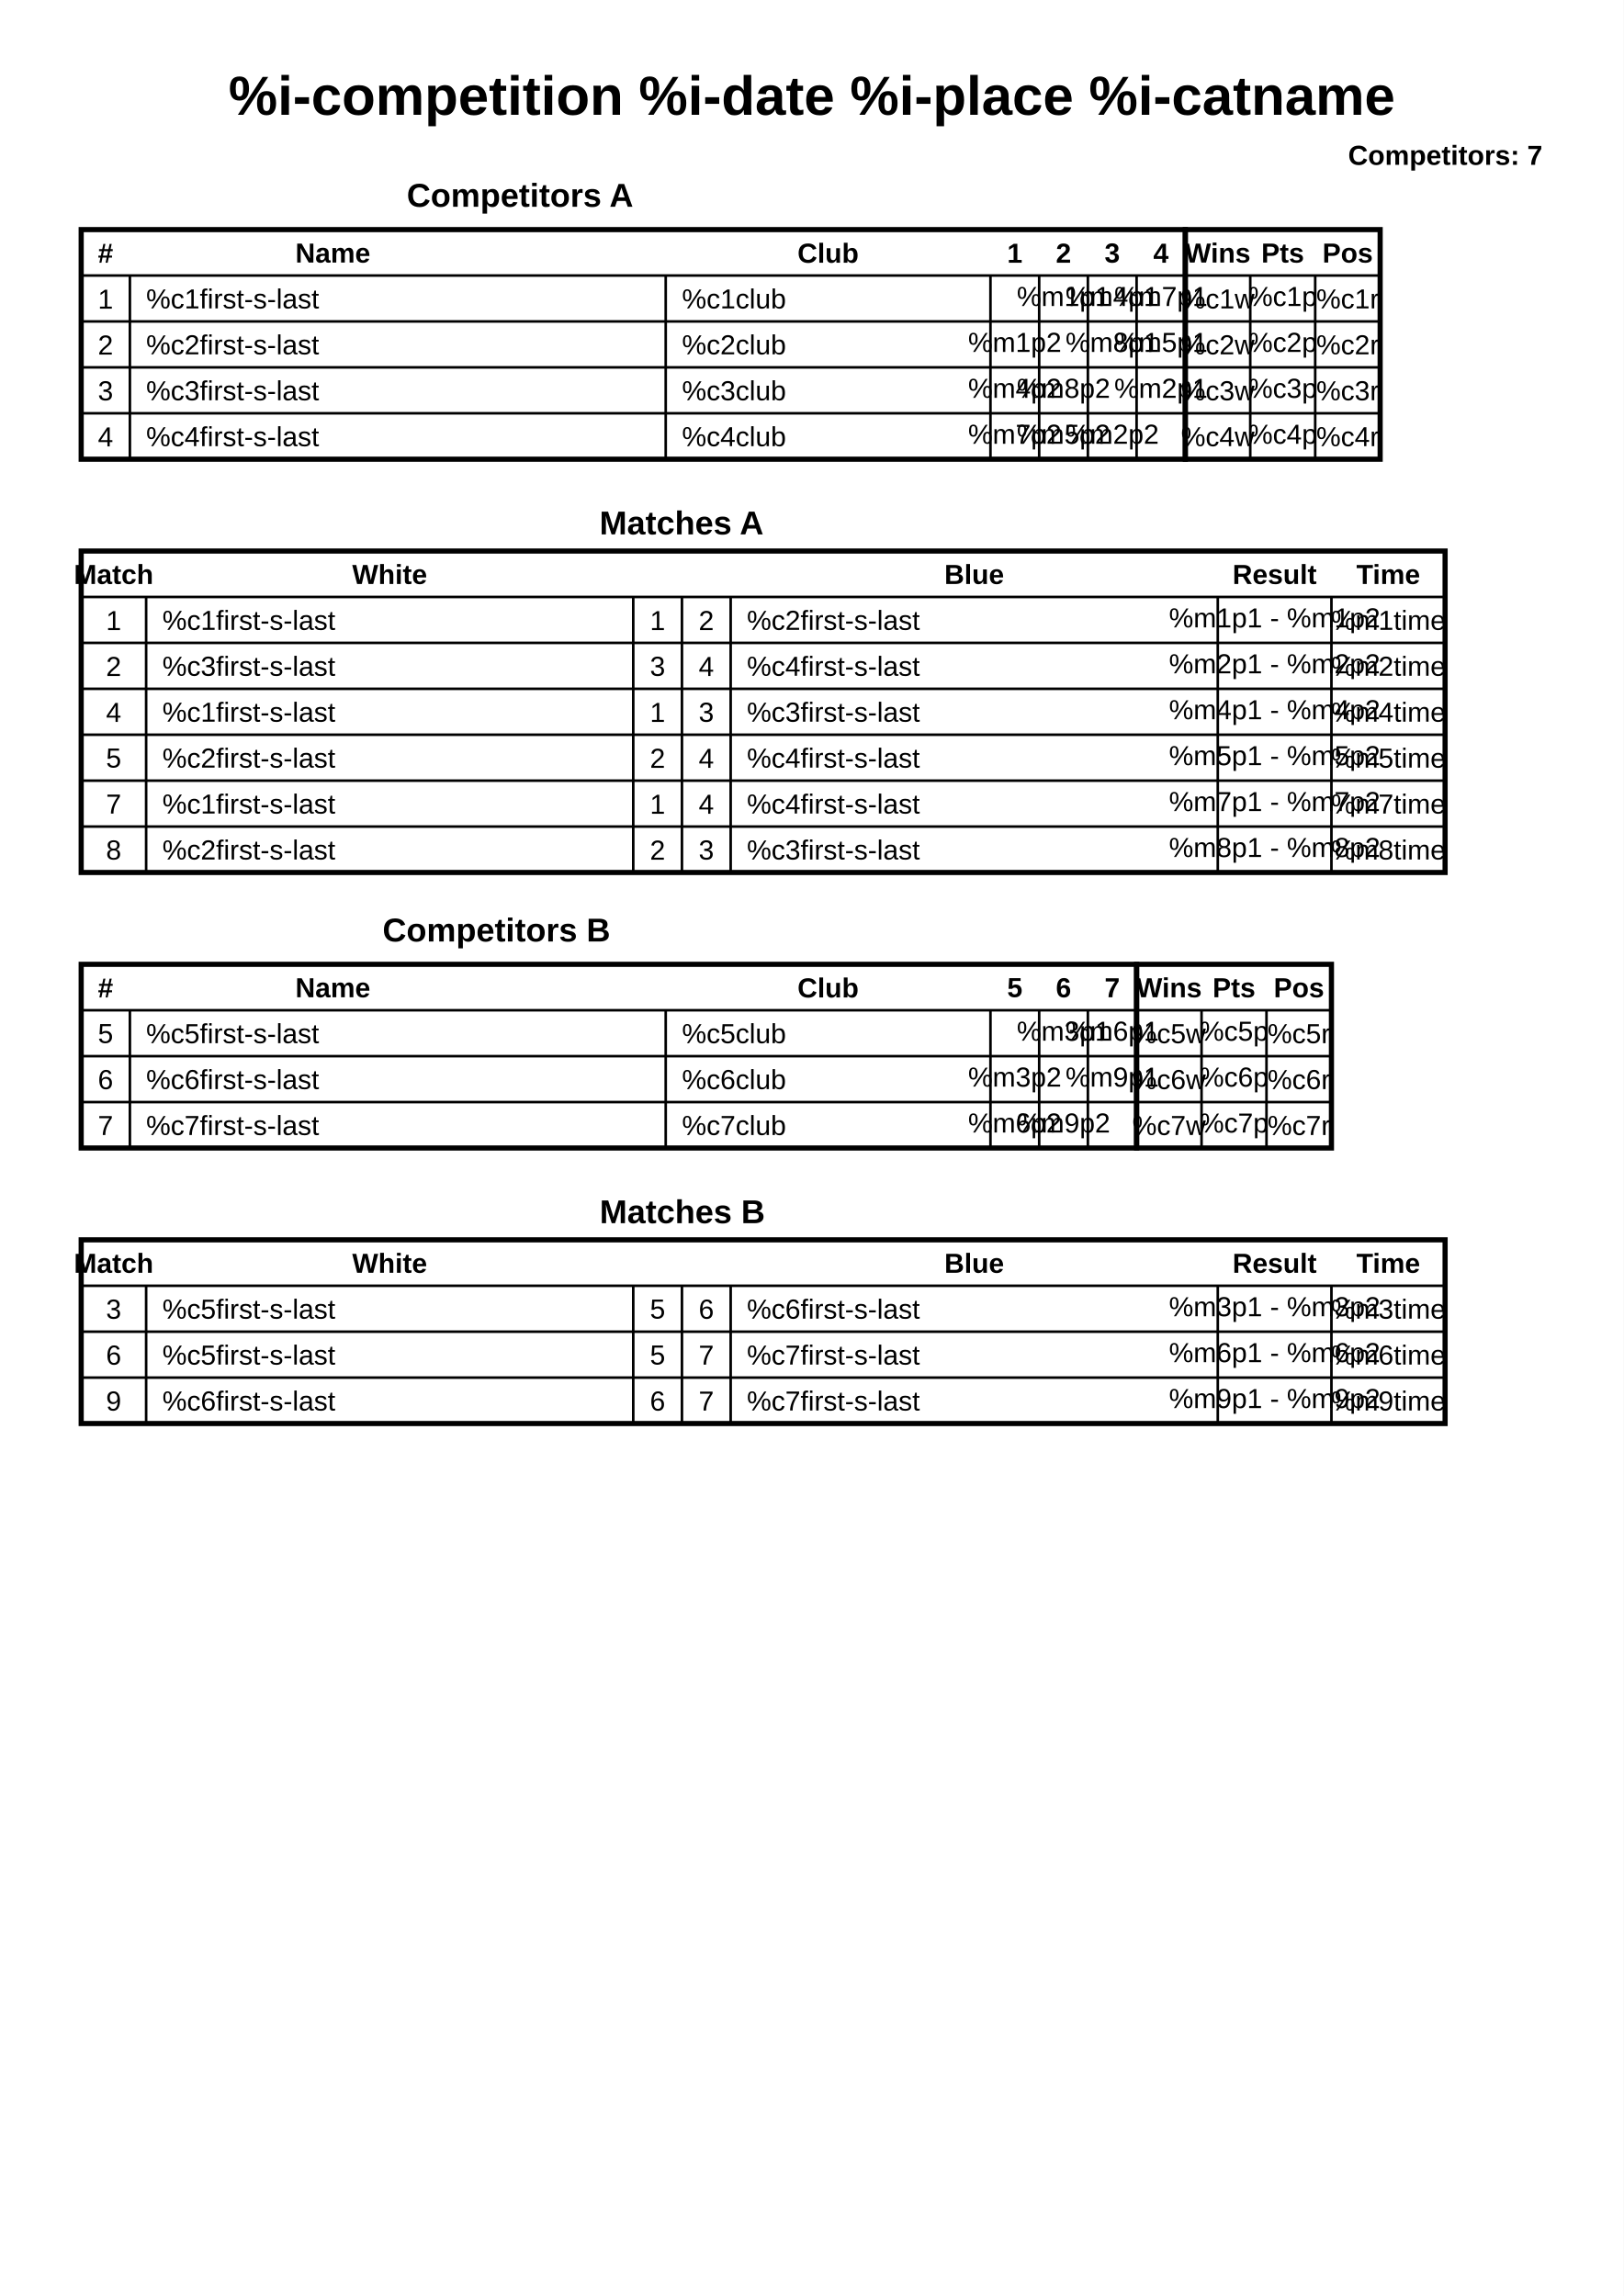
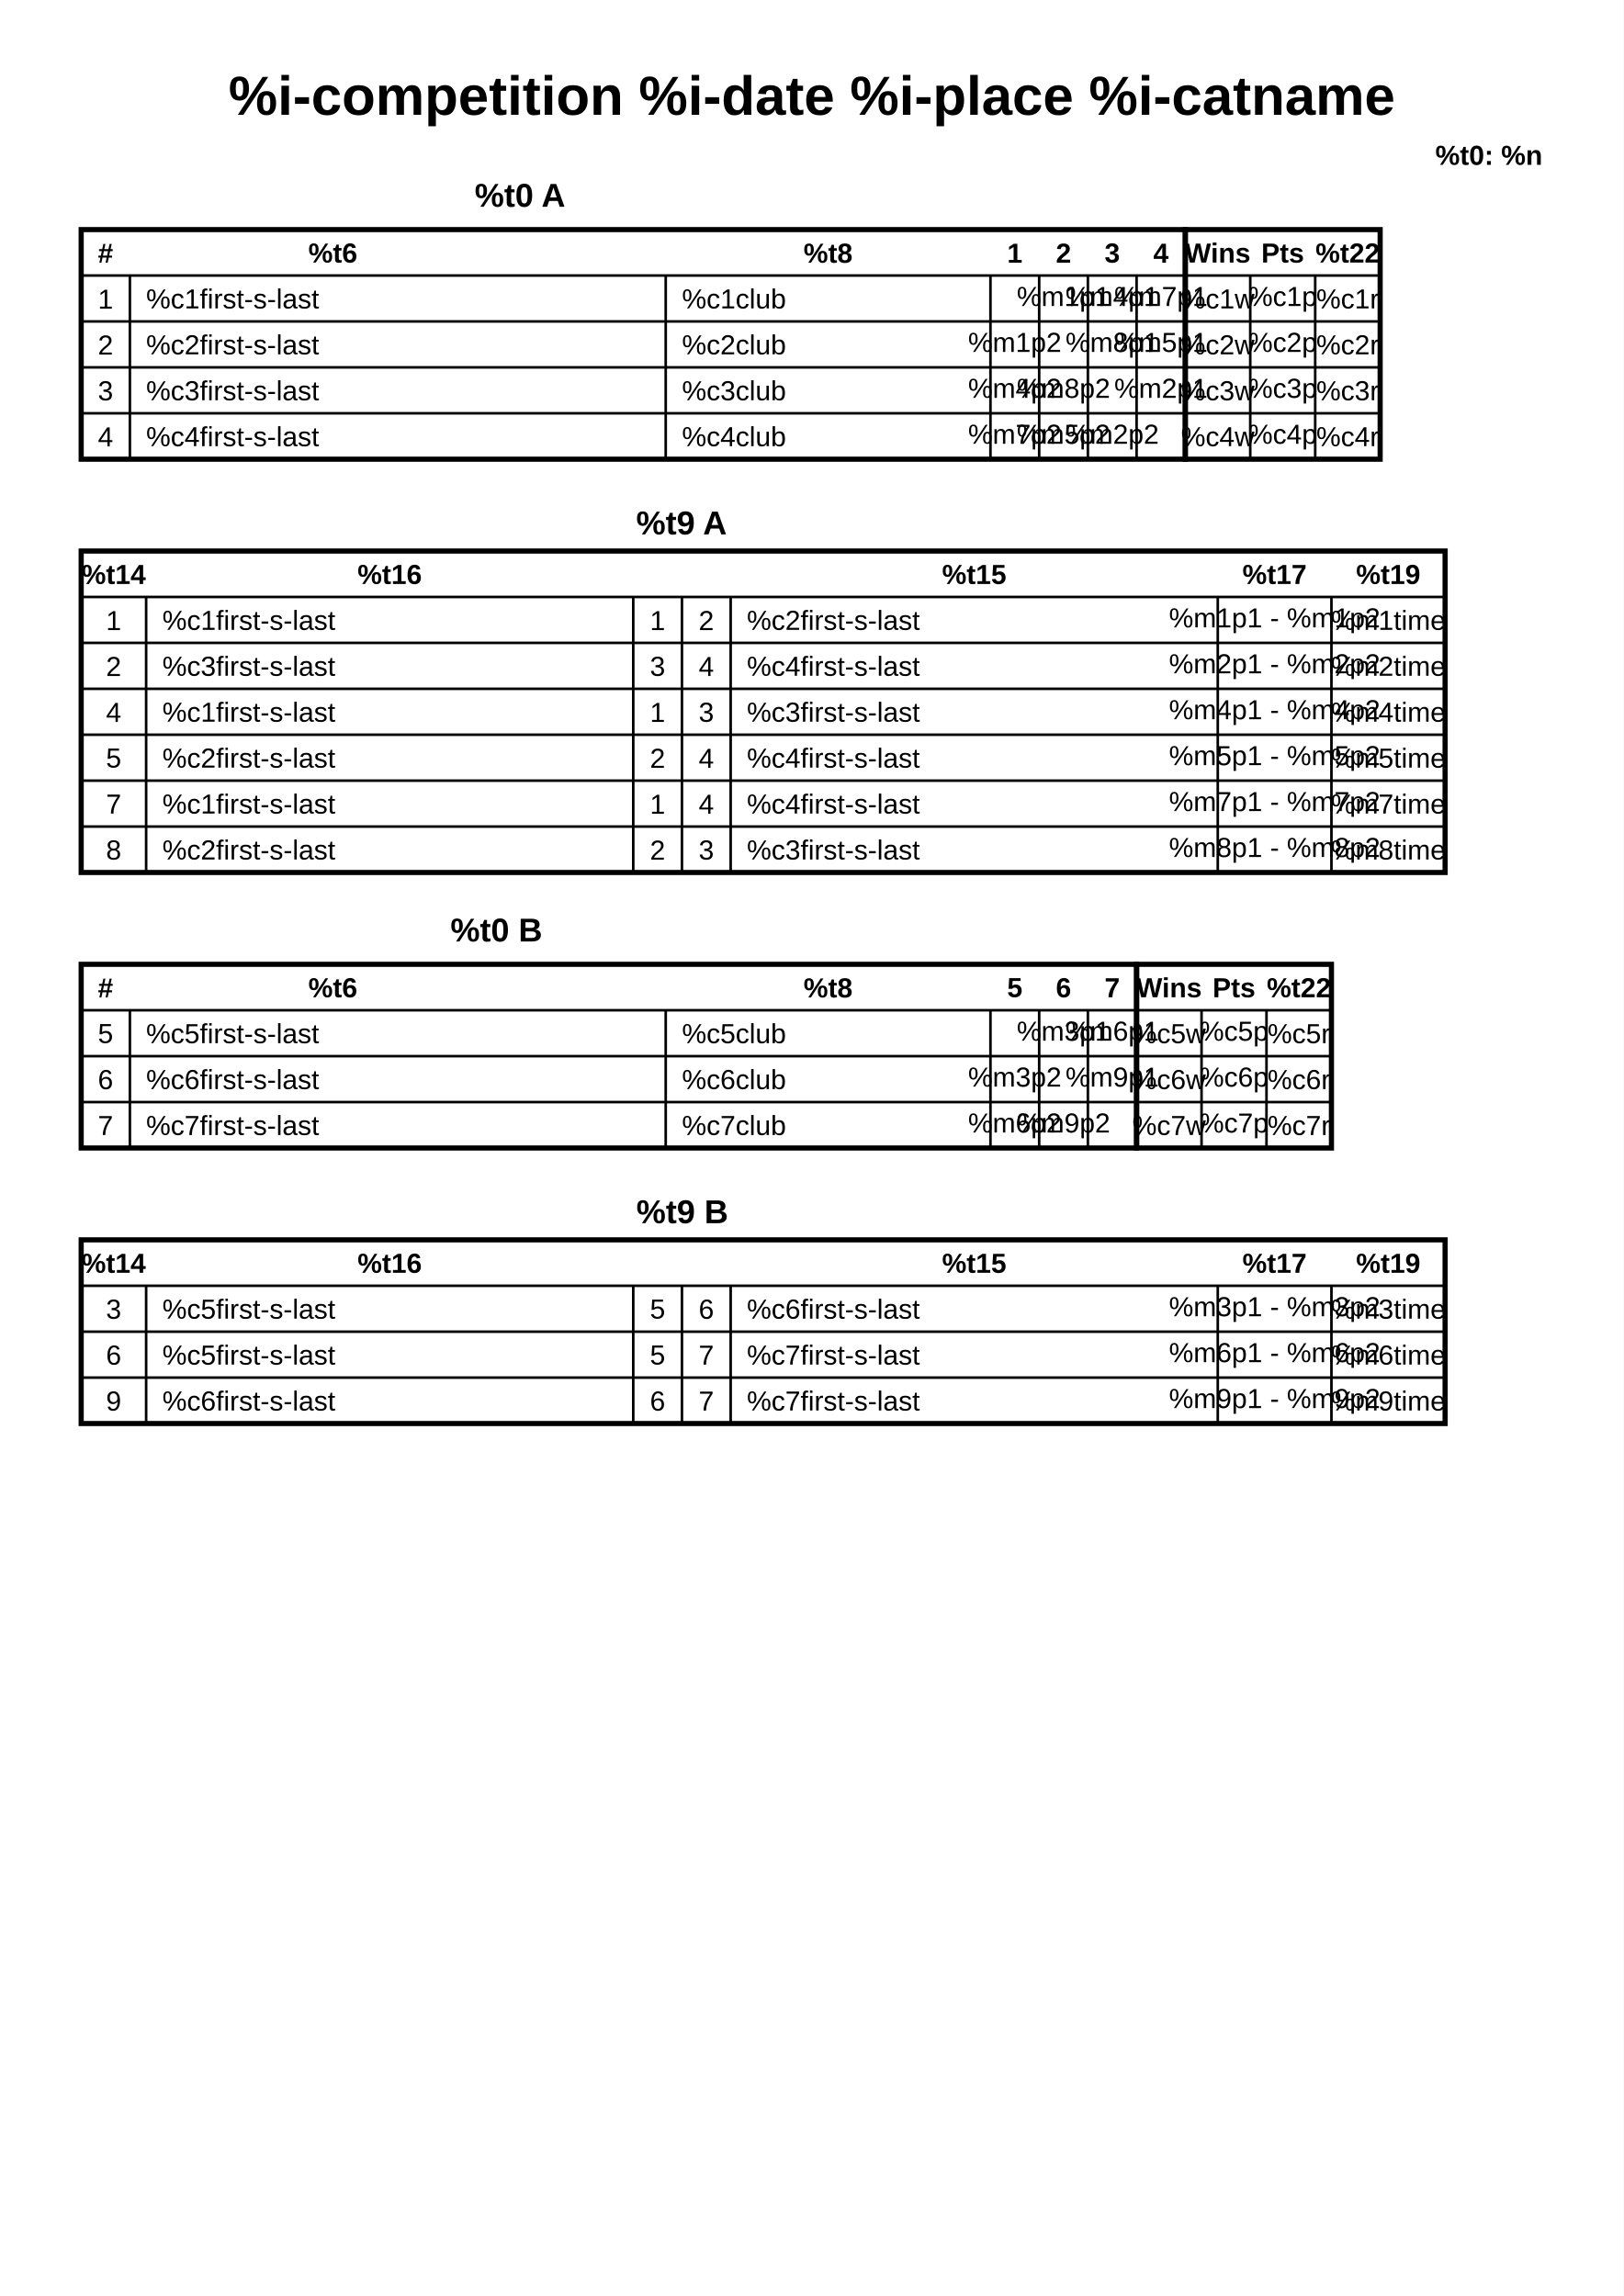
<svg xmlns="http://www.w3.org/2000/svg" width="630px" height="891px" id="judoshiai" version="1.1">
  <style type="text/css">  tspan.cmpx { fill: red; }  </style>
  <g id="layer1" style="opacity:1">
    <rect x="0.00" y="0.00" width="630.00" height="891.00" style="fill:white;stroke:none" />
    <text style="font-size:21.38px;font-style:normal;font-weight:bold;letter-spacing:0px;word-spacing:0px;fill:#000000;fill-opacity:1;stroke:none;font-family:Arial;text-anchor:middle;text-align:center" x="315.00" y="44.55">
      <tspan>%i-competition  %i-date  %i-place   %i-catname</tspan>
    </text>
    <text style="font-size:10.69px;font-style:normal;font-weight:bold;line-height:125%;letter-spacing:0px;word-spacing:0px;fill:#000000;fill-opacity:1;stroke:none;font-family:Arial;text-anchor:end;text-align:left" x="598.50" y="63.97">
-       <tspan>Competitors: 7</tspan>
+       <tspan>%t0: %n</tspan>
    </text>
    <path d="M 31.50,89.10 l 428.40,0.00 l 0.00,89.10 l -428.40,0.00 z" style="fill:none; stroke:black; stroke-width:2" />
    <path d="M 31.50,106.92 l 428.40,0.00" style="fill:none; stroke:black; stroke-width:1" />
    <path d="M 31.50,124.74 l 428.40,0.00" style="fill:none; stroke:black; stroke-width:1" />
    <path d="M 31.50,142.56 l 428.40,0.00" style="fill:none; stroke:black; stroke-width:1" />
    <path d="M 31.50,160.38 l 428.40,0.00" style="fill:none; stroke:black; stroke-width:1" />
    <path d="M 50.40,106.92 l 0.00,71.28" style="fill:none; stroke:black; stroke-width:1" />
    <path d="M 258.30,106.92 l 0.00,71.28" style="fill:none; stroke:black; stroke-width:1" />
    <path d="M 384.30,106.92 l 0.00,71.28" style="fill:none; stroke:black; stroke-width:1" />
    <path d="M 403.20,106.92 l 0.00,71.28" style="fill:none; stroke:black; stroke-width:1" />
    <path d="M 422.10,106.92 l 0.00,71.28" style="fill:none; stroke:black; stroke-width:1" />
    <path d="M 441.00,106.92 l 0.00,71.28" style="fill:none; stroke:black; stroke-width:1" />
    <text x="201.78" y="80.24" style="font-size:12.83px;font-style:normal;font-weight:bold;fill:#000000;fill-opacity:1;stroke:none;font-family:Arial;text-anchor:middle;text-align:center">
-       <tspan>Competitors A</tspan>
+       <tspan>%t0 A</tspan>
    </text>
    <text x="40.95" y="101.95" style="font-size:10.69px;font-style:normal;font-weight:bold;fill:#000000;fill-opacity:1;stroke:none;font-family:Arial;text-anchor:middle;text-align:center">
      <tspan>#</tspan>
    </text>
    <text x="129.15" y="101.89" style="font-size:10.69px;font-style:normal;font-weight:bold;fill:#000000;fill-opacity:1;stroke:none;font-family:Arial;text-anchor:middle;text-align:center">
-       <tspan>Name</tspan>
+       <tspan>%t6</tspan>
    </text>
    <text x="321.30" y="101.95" style="font-size:10.69px;font-style:normal;font-weight:bold;fill:#000000;fill-opacity:1;stroke:none;font-family:Arial;text-anchor:middle;text-align:center">
-       <tspan>Club</tspan>
+       <tspan>%t8</tspan>
    </text>
    <text x="393.75" y="101.96" style="font-size:10.69px;font-style:normal;font-weight:bold;fill:#000000;fill-opacity:1;stroke:none;font-family:Arial;text-anchor:middle;text-align:center">
      <tspan>1</tspan>
    </text>
    <text x="412.65" y="101.96" style="font-size:10.69px;font-style:normal;font-weight:bold;fill:#000000;fill-opacity:1;stroke:none;font-family:Arial;text-anchor:middle;text-align:center">
      <tspan>2</tspan>
    </text>
    <text x="431.55" y="101.89" style="font-size:10.69px;font-style:normal;font-weight:bold;fill:#000000;fill-opacity:1;stroke:none;font-family:Arial;text-anchor:middle;text-align:center">
      <tspan>3</tspan>
    </text>
    <text x="450.45" y="101.95" style="font-size:10.69px;font-style:normal;font-weight:bold;fill:#000000;fill-opacity:1;stroke:none;font-family:Arial;text-anchor:middle;text-align:center">
      <tspan>4</tspan>
    </text>
    <text x="40.95" y="119.78" style="font-size:10.69px;font-style:normal;font-weight:normal;fill:#000000;fill-opacity:1;stroke:none;font-family:Arial;text-anchor:middle;text-align:center">
      <tspan>1</tspan>
    </text>
    <text x="56.70" y="119.69" style="font-size:10.69px;font-style:normal;font-weight:normal;fill:#000000;fill-opacity:1;stroke:none;font-family:Arial">
      <tspan>%c1first-s-last</tspan>
    </text>
    <text x="264.60" y="119.69" style="font-size:10.69px;font-style:normal;font-weight:normal;fill:#000000;fill-opacity:1;stroke:none;font-family:Arial">
      <tspan>%c1club</tspan>
    </text>
    <text x="40.95" y="137.60" style="font-size:10.69px;font-style:normal;font-weight:normal;fill:#000000;fill-opacity:1;stroke:none;font-family:Arial;text-anchor:middle;text-align:center">
      <tspan>2</tspan>
    </text>
    <text x="56.70" y="137.51" style="font-size:10.69px;font-style:normal;font-weight:normal;fill:#000000;fill-opacity:1;stroke:none;font-family:Arial">
      <tspan>%c2first-s-last</tspan>
    </text>
    <text x="264.60" y="137.51" style="font-size:10.69px;font-style:normal;font-weight:normal;fill:#000000;fill-opacity:1;stroke:none;font-family:Arial">
      <tspan>%c2club</tspan>
    </text>
    <text x="40.95" y="155.35" style="font-size:10.69px;font-style:normal;font-weight:normal;fill:#000000;fill-opacity:1;stroke:none;font-family:Arial;text-anchor:middle;text-align:center">
      <tspan>3</tspan>
    </text>
    <text x="56.70" y="155.33" style="font-size:10.69px;font-style:normal;font-weight:normal;fill:#000000;fill-opacity:1;stroke:none;font-family:Arial">
      <tspan>%c3first-s-last</tspan>
    </text>
    <text x="264.60" y="155.33" style="font-size:10.69px;font-style:normal;font-weight:normal;fill:#000000;fill-opacity:1;stroke:none;font-family:Arial">
      <tspan>%c3club</tspan>
    </text>
    <text x="40.95" y="173.23" style="font-size:10.69px;font-style:normal;font-weight:normal;fill:#000000;fill-opacity:1;stroke:none;font-family:Arial;text-anchor:middle;text-align:center">
      <tspan>4</tspan>
    </text>
    <text x="56.70" y="173.15" style="font-size:10.69px;font-style:normal;font-weight:normal;fill:#000000;fill-opacity:1;stroke:none;font-family:Arial">
      <tspan>%c4first-s-last</tspan>
    </text>
    <text x="264.60" y="173.15" style="font-size:10.69px;font-style:normal;font-weight:normal;fill:#000000;fill-opacity:1;stroke:none;font-family:Arial">
      <tspan>%c4club</tspan>
    </text>
    <path d="M 31.50,374.22 l 409.50,0.00 l 0.00,71.28 l -409.50,0.00 z" style="fill:none; stroke:black; stroke-width:2" />
    <path d="M 31.50,392.04 l 409.50,0.00" style="fill:none; stroke:black; stroke-width:1" />
    <path d="M 31.50,409.86 l 409.50,0.00" style="fill:none; stroke:black; stroke-width:1" />
    <path d="M 31.50,427.68 l 409.50,0.00" style="fill:none; stroke:black; stroke-width:1" />
    <path d="M 50.40,392.04 l 0.00,53.46" style="fill:none; stroke:black; stroke-width:1" />
    <path d="M 258.30,392.04 l 0.00,53.46" style="fill:none; stroke:black; stroke-width:1" />
    <path d="M 384.30,392.04 l 0.00,53.46" style="fill:none; stroke:black; stroke-width:1" />
    <path d="M 403.20,392.04 l 0.00,53.46" style="fill:none; stroke:black; stroke-width:1" />
    <path d="M 422.10,392.04 l 0.00,53.46" style="fill:none; stroke:black; stroke-width:1" />
    <text x="192.62" y="365.36" style="font-size:12.83px;font-style:normal;font-weight:bold;fill:#000000;fill-opacity:1;stroke:none;font-family:Arial;text-anchor:middle;text-align:center">
-       <tspan>Competitors B</tspan>
+       <tspan>%t0 B</tspan>
    </text>
    <text x="40.95" y="387.07" style="font-size:10.69px;font-style:normal;font-weight:bold;fill:#000000;fill-opacity:1;stroke:none;font-family:Arial;text-anchor:middle;text-align:center">
      <tspan>#</tspan>
    </text>
    <text x="129.15" y="387.01" style="font-size:10.69px;font-style:normal;font-weight:bold;fill:#000000;fill-opacity:1;stroke:none;font-family:Arial;text-anchor:middle;text-align:center">
-       <tspan>Name</tspan>
+       <tspan>%t6</tspan>
    </text>
    <text x="321.30" y="387.07" style="font-size:10.69px;font-style:normal;font-weight:bold;fill:#000000;fill-opacity:1;stroke:none;font-family:Arial;text-anchor:middle;text-align:center">
-       <tspan>Club</tspan>
+       <tspan>%t8</tspan>
    </text>
    <text x="393.75" y="386.94" style="font-size:10.69px;font-style:normal;font-weight:bold;fill:#000000;fill-opacity:1;stroke:none;font-family:Arial;text-anchor:middle;text-align:center">
      <tspan>5</tspan>
    </text>
    <text x="412.65" y="387.01" style="font-size:10.69px;font-style:normal;font-weight:bold;fill:#000000;fill-opacity:1;stroke:none;font-family:Arial;text-anchor:middle;text-align:center">
      <tspan>6</tspan>
    </text>
    <text x="431.55" y="387.01" style="font-size:10.69px;font-style:normal;font-weight:bold;fill:#000000;fill-opacity:1;stroke:none;font-family:Arial;text-anchor:middle;text-align:center">
      <tspan>7</tspan>
    </text>
    <text x="40.95" y="404.76" style="font-size:10.69px;font-style:normal;font-weight:normal;fill:#000000;fill-opacity:1;stroke:none;font-family:Arial;text-anchor:middle;text-align:center">
      <tspan>5</tspan>
    </text>
    <text x="56.70" y="404.81" style="font-size:10.69px;font-style:normal;font-weight:normal;fill:#000000;fill-opacity:1;stroke:none;font-family:Arial">
      <tspan>%c5first-s-last</tspan>
    </text>
    <text x="264.60" y="404.81" style="font-size:10.69px;font-style:normal;font-weight:normal;fill:#000000;fill-opacity:1;stroke:none;font-family:Arial">
      <tspan>%c5club</tspan>
    </text>
    <text x="40.95" y="422.65" style="font-size:10.69px;font-style:normal;font-weight:normal;fill:#000000;fill-opacity:1;stroke:none;font-family:Arial;text-anchor:middle;text-align:center">
      <tspan>6</tspan>
    </text>
    <text x="56.70" y="422.63" style="font-size:10.69px;font-style:normal;font-weight:normal;fill:#000000;fill-opacity:1;stroke:none;font-family:Arial">
      <tspan>%c6first-s-last</tspan>
    </text>
    <text x="264.60" y="422.63" style="font-size:10.69px;font-style:normal;font-weight:normal;fill:#000000;fill-opacity:1;stroke:none;font-family:Arial">
      <tspan>%c6club</tspan>
    </text>
    <text x="40.95" y="440.47" style="font-size:10.69px;font-style:normal;font-weight:normal;fill:#000000;fill-opacity:1;stroke:none;font-family:Arial;text-anchor:middle;text-align:center">
      <tspan>7</tspan>
    </text>
    <text x="56.70" y="440.45" style="font-size:10.69px;font-style:normal;font-weight:normal;fill:#000000;fill-opacity:1;stroke:none;font-family:Arial">
      <tspan>%c7first-s-last</tspan>
    </text>
    <text x="264.60" y="440.45" style="font-size:10.69px;font-style:normal;font-weight:normal;fill:#000000;fill-opacity:1;stroke:none;font-family:Arial">
      <tspan>%c7club</tspan>
    </text>
    <path d="M 31.50,213.84 l 529.20,0.00 l 0.00,124.74 l -529.20,0.00 z" style="fill:none; stroke:black; stroke-width:2" />
    <path d="M 31.50,231.66 l 529.20,0.00" style="fill:none; stroke:black; stroke-width:1" />
    <path d="M 31.50,249.48 l 529.20,0.00" style="fill:none; stroke:black; stroke-width:1" />
    <path d="M 31.50,267.30 l 529.20,0.00" style="fill:none; stroke:black; stroke-width:1" />
    <path d="M 31.50,285.12 l 529.20,0.00" style="fill:none; stroke:black; stroke-width:1" />
    <path d="M 31.50,302.94 l 529.20,0.00" style="fill:none; stroke:black; stroke-width:1" />
    <path d="M 31.50,320.76 l 529.20,0.00" style="fill:none; stroke:black; stroke-width:1" />
    <path d="M 56.70,231.66 l 0.00,106.92" style="fill:none; stroke:black; stroke-width:1" />
    <path d="M 245.70,231.66 l 0.00,106.92" style="fill:none; stroke:black; stroke-width:1" />
    <path d="M 264.60,231.66 l 0.00,106.92" style="fill:none; stroke:black; stroke-width:1" />
    <path d="M 283.50,231.66 l 0.00,106.92" style="fill:none; stroke:black; stroke-width:1" />
    <path d="M 472.50,231.66 l 0.00,106.92" style="fill:none; stroke:black; stroke-width:1" />
    <path d="M 516.60,231.66 l 0.00,106.92" style="fill:none; stroke:black; stroke-width:1" />
    <text x="264.44" y="207.38" style="font-size:12.83px;font-style:normal;font-weight:bold;fill:#000000;fill-opacity:1;stroke:none;font-family:Arial;text-anchor:middle;text-align:center">
-       <tspan>Matches A</tspan>
+       <tspan>%t9 A</tspan>
    </text>
    <text x="44.10" y="226.62" style="font-size:10.69px;font-style:normal;font-weight:bold;fill:#000000;fill-opacity:1;stroke:none;font-family:Arial;text-anchor:middle;text-align:center">
-       <tspan>Match</tspan>
+       <tspan>%t14</tspan>
    </text>
    <text x="151.20" y="226.62" style="font-size:10.69px;font-style:normal;font-weight:bold;fill:#000000;fill-opacity:1;stroke:none;font-family:Arial;text-anchor:middle;text-align:center">
-       <tspan>White</tspan>
+       <tspan>%t16</tspan>
    </text>
    <text x="378.00" y="226.62" style="font-size:10.69px;font-style:normal;font-weight:bold;fill:#000000;fill-opacity:1;stroke:none;font-family:Arial;text-anchor:middle;text-align:center">
-       <tspan>Blue</tspan>
+       <tspan>%t15</tspan>
    </text>
    <text x="494.55" y="226.62" style="font-size:10.69px;font-style:normal;font-weight:bold;fill:#000000;fill-opacity:1;stroke:none;font-family:Arial;text-anchor:middle;text-align:center">
-       <tspan>Result</tspan>
+       <tspan>%t17</tspan>
    </text>
    <text x="538.65" y="226.62" style="font-size:10.69px;font-style:normal;font-weight:bold;fill:#000000;fill-opacity:1;stroke:none;font-family:Arial;text-anchor:middle;text-align:center">
-       <tspan>Time</tspan>
+       <tspan>%t19</tspan>
    </text>
    <path d="M 31.50,481.14 l 529.20,0.00 l 0.00,71.28 l -529.20,0.00 z" style="fill:none; stroke:black; stroke-width:2" />
    <path d="M 31.50,498.96 l 529.20,0.00" style="fill:none; stroke:black; stroke-width:1" />
    <path d="M 31.50,516.78 l 529.20,0.00" style="fill:none; stroke:black; stroke-width:1" />
    <path d="M 31.50,534.60 l 529.20,0.00" style="fill:none; stroke:black; stroke-width:1" />
    <path d="M 56.70,498.96 l 0.00,53.46" style="fill:none; stroke:black; stroke-width:1" />
    <path d="M 245.70,498.96 l 0.00,53.46" style="fill:none; stroke:black; stroke-width:1" />
    <path d="M 264.60,498.96 l 0.00,53.46" style="fill:none; stroke:black; stroke-width:1" />
    <path d="M 283.50,498.96 l 0.00,53.46" style="fill:none; stroke:black; stroke-width:1" />
    <path d="M 472.50,498.96 l 0.00,53.46" style="fill:none; stroke:black; stroke-width:1" />
    <path d="M 516.60,498.96 l 0.00,53.46" style="fill:none; stroke:black; stroke-width:1" />
    <text x="264.74" y="474.68" style="font-size:12.83px;font-style:normal;font-weight:bold;fill:#000000;fill-opacity:1;stroke:none;font-family:Arial;text-anchor:middle;text-align:center">
-       <tspan>Matches B</tspan>
+       <tspan>%t9 B</tspan>
    </text>
    <text x="44.10" y="493.93" style="font-size:10.69px;font-style:normal;font-weight:bold;fill:#000000;fill-opacity:1;stroke:none;font-family:Arial;text-anchor:middle;text-align:center">
-       <tspan>Match</tspan>
+       <tspan>%t14</tspan>
    </text>
    <text x="151.20" y="493.93" style="font-size:10.69px;font-style:normal;font-weight:bold;fill:#000000;fill-opacity:1;stroke:none;font-family:Arial;text-anchor:middle;text-align:center">
-       <tspan>White</tspan>
+       <tspan>%t16</tspan>
    </text>
    <text x="378.00" y="493.93" style="font-size:10.69px;font-style:normal;font-weight:bold;fill:#000000;fill-opacity:1;stroke:none;font-family:Arial;text-anchor:middle;text-align:center">
-       <tspan>Blue</tspan>
+       <tspan>%t15</tspan>
    </text>
    <text x="494.55" y="493.93" style="font-size:10.69px;font-style:normal;font-weight:bold;fill:#000000;fill-opacity:1;stroke:none;font-family:Arial;text-anchor:middle;text-align:center">
-       <tspan>Result</tspan>
+       <tspan>%t17</tspan>
    </text>
    <text x="538.65" y="493.93" style="font-size:10.69px;font-style:normal;font-weight:bold;fill:#000000;fill-opacity:1;stroke:none;font-family:Arial;text-anchor:middle;text-align:center">
-       <tspan>Time</tspan>
+       <tspan>%t19</tspan>
    </text>
    <text x="255.15" y="244.52" style="font-size:10.69px;font-style:normal;font-weight:normal;fill:#000000;fill-opacity:1;stroke:none;font-family:Arial;text-anchor:middle;text-align:center">
      <tspan>1</tspan>
    </text>
    <text x="274.05" y="244.52" style="font-size:10.69px;font-style:normal;font-weight:normal;fill:#000000;fill-opacity:1;stroke:none;font-family:Arial;text-anchor:middle;text-align:center">
      <tspan>2</tspan>
    </text>
    <text x="44.10" y="244.52" style="font-size:10.69px;font-style:normal;font-weight:normal;fill:#000000;fill-opacity:1;stroke:none;font-family:Arial;text-anchor:middle;text-align:center">
      <tspan>1</tspan>
    </text>
    <text x="63.00" y="244.43" style="font-size:10.69px;font-style:normal;font-weight:normal;fill:#000000;fill-opacity:1;stroke:none;font-family:Arial">
      <tspan>%c1first-s-last</tspan>
    </text>
    <text x="289.80" y="244.43" style="font-size:10.69px;font-style:normal;font-weight:normal;fill:#000000;fill-opacity:1;stroke:none;font-family:Arial">
      <tspan>%c2first-s-last</tspan>
    </text>
    <text x="494.55" y="243.48" style="font-size:10.69px;font-style:normal;font-weight:normal;fill:#000000;fill-opacity:1;stroke:none;font-family:Arial;text-anchor:middle;text-align:center">
      <tspan>%m1p1 - %m1p2</tspan>
    </text>
    <text x="538.65" y="244.43" style="font-size:10.69px;font-style:normal;font-weight:normal;fill:#000000;fill-opacity:1;stroke:none;font-family:Arial;text-anchor:middle;text-align:center">
      <tspan>%m1time</tspan>
    </text>
    <text x="412.65" y="118.74" style="font-size:10.69px;font-style:normal;font-weight:normal;fill:#000000;fill-opacity:1;stroke:none;font-family:Arial;text-anchor:middle;text-align:center">
      <tspan>%m1p1</tspan>
    </text>
    <text x="393.75" y="136.56" style="font-size:10.69px;font-style:normal;font-weight:normal;fill:#000000;fill-opacity:1;stroke:none;font-family:Arial;text-anchor:middle;text-align:center">
      <tspan>%m1p2</tspan>
    </text>
    <text x="255.15" y="262.27" style="font-size:10.69px;font-style:normal;font-weight:normal;fill:#000000;fill-opacity:1;stroke:none;font-family:Arial;text-anchor:middle;text-align:center">
      <tspan>3</tspan>
    </text>
    <text x="274.05" y="262.33" style="font-size:10.69px;font-style:normal;font-weight:normal;fill:#000000;fill-opacity:1;stroke:none;font-family:Arial;text-anchor:middle;text-align:center">
      <tspan>4</tspan>
    </text>
    <text x="44.10" y="262.34" style="font-size:10.69px;font-style:normal;font-weight:normal;fill:#000000;fill-opacity:1;stroke:none;font-family:Arial;text-anchor:middle;text-align:center">
      <tspan>2</tspan>
    </text>
    <text x="63.00" y="262.25" style="font-size:10.69px;font-style:normal;font-weight:normal;fill:#000000;fill-opacity:1;stroke:none;font-family:Arial">
      <tspan>%c3first-s-last</tspan>
    </text>
    <text x="289.80" y="262.25" style="font-size:10.69px;font-style:normal;font-weight:normal;fill:#000000;fill-opacity:1;stroke:none;font-family:Arial">
      <tspan>%c4first-s-last</tspan>
    </text>
    <text x="494.55" y="261.30" style="font-size:10.69px;font-style:normal;font-weight:normal;fill:#000000;fill-opacity:1;stroke:none;font-family:Arial;text-anchor:middle;text-align:center">
      <tspan>%m2p1 - %m2p2</tspan>
    </text>
    <text x="538.65" y="262.25" style="font-size:10.69px;font-style:normal;font-weight:normal;fill:#000000;fill-opacity:1;stroke:none;font-family:Arial;text-anchor:middle;text-align:center">
      <tspan>%m2time</tspan>
    </text>
    <text x="450.45" y="154.38" style="font-size:10.69px;font-style:normal;font-weight:normal;fill:#000000;fill-opacity:1;stroke:none;font-family:Arial;text-anchor:middle;text-align:center">
      <tspan>%m2p1</tspan>
    </text>
    <text x="431.55" y="172.20" style="font-size:10.69px;font-style:normal;font-weight:normal;fill:#000000;fill-opacity:1;stroke:none;font-family:Arial;text-anchor:middle;text-align:center">
      <tspan>%m2p2</tspan>
    </text>
    <text x="255.15" y="511.68" style="font-size:10.69px;font-style:normal;font-weight:normal;fill:#000000;fill-opacity:1;stroke:none;font-family:Arial;text-anchor:middle;text-align:center">
      <tspan>5</tspan>
    </text>
    <text x="274.05" y="511.75" style="font-size:10.69px;font-style:normal;font-weight:normal;fill:#000000;fill-opacity:1;stroke:none;font-family:Arial;text-anchor:middle;text-align:center">
      <tspan>6</tspan>
    </text>
    <text x="44.10" y="511.75" style="font-size:10.69px;font-style:normal;font-weight:normal;fill:#000000;fill-opacity:1;stroke:none;font-family:Arial;text-anchor:middle;text-align:center">
      <tspan>3</tspan>
    </text>
    <text x="63.00" y="511.73" style="font-size:10.69px;font-style:normal;font-weight:normal;fill:#000000;fill-opacity:1;stroke:none;font-family:Arial">
      <tspan>%c5first-s-last</tspan>
    </text>
    <text x="289.80" y="511.73" style="font-size:10.69px;font-style:normal;font-weight:normal;fill:#000000;fill-opacity:1;stroke:none;font-family:Arial">
      <tspan>%c6first-s-last</tspan>
    </text>
    <text x="494.55" y="510.78" style="font-size:10.69px;font-style:normal;font-weight:normal;fill:#000000;fill-opacity:1;stroke:none;font-family:Arial;text-anchor:middle;text-align:center">
      <tspan>%m3p1 - %m3p2</tspan>
    </text>
    <text x="538.65" y="511.73" style="font-size:10.69px;font-style:normal;font-weight:normal;fill:#000000;fill-opacity:1;stroke:none;font-family:Arial;text-anchor:middle;text-align:center">
      <tspan>%m3time</tspan>
    </text>
    <text x="412.65" y="403.86" style="font-size:10.69px;font-style:normal;font-weight:normal;fill:#000000;fill-opacity:1;stroke:none;font-family:Arial;text-anchor:middle;text-align:center">
      <tspan>%m3p1</tspan>
    </text>
    <text x="393.75" y="421.68" style="font-size:10.69px;font-style:normal;font-weight:normal;fill:#000000;fill-opacity:1;stroke:none;font-family:Arial;text-anchor:middle;text-align:center">
      <tspan>%m3p2</tspan>
    </text>
    <text x="255.15" y="280.16" style="font-size:10.69px;font-style:normal;font-weight:normal;fill:#000000;fill-opacity:1;stroke:none;font-family:Arial;text-anchor:middle;text-align:center">
      <tspan>1</tspan>
    </text>
    <text x="274.05" y="280.09" style="font-size:10.69px;font-style:normal;font-weight:normal;fill:#000000;fill-opacity:1;stroke:none;font-family:Arial;text-anchor:middle;text-align:center">
      <tspan>3</tspan>
    </text>
    <text x="44.10" y="280.15" style="font-size:10.69px;font-style:normal;font-weight:normal;fill:#000000;fill-opacity:1;stroke:none;font-family:Arial;text-anchor:middle;text-align:center">
      <tspan>4</tspan>
    </text>
    <text x="63.00" y="280.07" style="font-size:10.69px;font-style:normal;font-weight:normal;fill:#000000;fill-opacity:1;stroke:none;font-family:Arial">
      <tspan>%c1first-s-last</tspan>
    </text>
    <text x="289.80" y="280.07" style="font-size:10.69px;font-style:normal;font-weight:normal;fill:#000000;fill-opacity:1;stroke:none;font-family:Arial">
      <tspan>%c3first-s-last</tspan>
    </text>
    <text x="494.55" y="279.12" style="font-size:10.69px;font-style:normal;font-weight:normal;fill:#000000;fill-opacity:1;stroke:none;font-family:Arial;text-anchor:middle;text-align:center">
      <tspan>%m4p1 - %m4p2</tspan>
    </text>
    <text x="538.65" y="280.07" style="font-size:10.69px;font-style:normal;font-weight:normal;fill:#000000;fill-opacity:1;stroke:none;font-family:Arial;text-anchor:middle;text-align:center">
      <tspan>%m4time</tspan>
    </text>
    <text x="431.55" y="118.74" style="font-size:10.69px;font-style:normal;font-weight:normal;fill:#000000;fill-opacity:1;stroke:none;font-family:Arial;text-anchor:middle;text-align:center">
      <tspan>%m4p1</tspan>
    </text>
    <text x="393.75" y="154.38" style="font-size:10.69px;font-style:normal;font-weight:normal;fill:#000000;fill-opacity:1;stroke:none;font-family:Arial;text-anchor:middle;text-align:center">
      <tspan>%m4p2</tspan>
    </text>
    <text x="255.15" y="297.98" style="font-size:10.69px;font-style:normal;font-weight:normal;fill:#000000;fill-opacity:1;stroke:none;font-family:Arial;text-anchor:middle;text-align:center">
      <tspan>2</tspan>
    </text>
    <text x="274.05" y="297.97" style="font-size:10.69px;font-style:normal;font-weight:normal;fill:#000000;fill-opacity:1;stroke:none;font-family:Arial;text-anchor:middle;text-align:center">
      <tspan>4</tspan>
    </text>
    <text x="44.10" y="297.84" style="font-size:10.69px;font-style:normal;font-weight:normal;fill:#000000;fill-opacity:1;stroke:none;font-family:Arial;text-anchor:middle;text-align:center">
      <tspan>5</tspan>
    </text>
    <text x="63.00" y="297.89" style="font-size:10.69px;font-style:normal;font-weight:normal;fill:#000000;fill-opacity:1;stroke:none;font-family:Arial">
      <tspan>%c2first-s-last</tspan>
    </text>
    <text x="289.80" y="297.89" style="font-size:10.69px;font-style:normal;font-weight:normal;fill:#000000;fill-opacity:1;stroke:none;font-family:Arial">
      <tspan>%c4first-s-last</tspan>
    </text>
    <text x="494.55" y="296.94" style="font-size:10.69px;font-style:normal;font-weight:normal;fill:#000000;fill-opacity:1;stroke:none;font-family:Arial;text-anchor:middle;text-align:center">
      <tspan>%m5p1 - %m5p2</tspan>
    </text>
    <text x="538.65" y="297.89" style="font-size:10.69px;font-style:normal;font-weight:normal;fill:#000000;fill-opacity:1;stroke:none;font-family:Arial;text-anchor:middle;text-align:center">
      <tspan>%m5time</tspan>
    </text>
    <text x="450.45" y="136.56" style="font-size:10.69px;font-style:normal;font-weight:normal;fill:#000000;fill-opacity:1;stroke:none;font-family:Arial;text-anchor:middle;text-align:center">
      <tspan>%m5p1</tspan>
    </text>
    <text x="412.65" y="172.20" style="font-size:10.69px;font-style:normal;font-weight:normal;fill:#000000;fill-opacity:1;stroke:none;font-family:Arial;text-anchor:middle;text-align:center">
      <tspan>%m5p2</tspan>
    </text>
    <text x="255.15" y="529.50" style="font-size:10.69px;font-style:normal;font-weight:normal;fill:#000000;fill-opacity:1;stroke:none;font-family:Arial;text-anchor:middle;text-align:center">
      <tspan>5</tspan>
    </text>
    <text x="274.05" y="529.57" style="font-size:10.69px;font-style:normal;font-weight:normal;fill:#000000;fill-opacity:1;stroke:none;font-family:Arial;text-anchor:middle;text-align:center">
      <tspan>7</tspan>
    </text>
    <text x="44.10" y="529.57" style="font-size:10.69px;font-style:normal;font-weight:normal;fill:#000000;fill-opacity:1;stroke:none;font-family:Arial;text-anchor:middle;text-align:center">
      <tspan>6</tspan>
    </text>
    <text x="63.00" y="529.55" style="font-size:10.69px;font-style:normal;font-weight:normal;fill:#000000;fill-opacity:1;stroke:none;font-family:Arial">
      <tspan>%c5first-s-last</tspan>
    </text>
    <text x="289.80" y="529.55" style="font-size:10.69px;font-style:normal;font-weight:normal;fill:#000000;fill-opacity:1;stroke:none;font-family:Arial">
      <tspan>%c7first-s-last</tspan>
    </text>
    <text x="494.55" y="528.60" style="font-size:10.69px;font-style:normal;font-weight:normal;fill:#000000;fill-opacity:1;stroke:none;font-family:Arial;text-anchor:middle;text-align:center">
      <tspan>%m6p1 - %m6p2</tspan>
    </text>
    <text x="538.65" y="529.55" style="font-size:10.69px;font-style:normal;font-weight:normal;fill:#000000;fill-opacity:1;stroke:none;font-family:Arial;text-anchor:middle;text-align:center">
      <tspan>%m6time</tspan>
    </text>
    <text x="431.55" y="403.86" style="font-size:10.69px;font-style:normal;font-weight:normal;fill:#000000;fill-opacity:1;stroke:none;font-family:Arial;text-anchor:middle;text-align:center">
      <tspan>%m6p1</tspan>
    </text>
    <text x="393.75" y="439.50" style="font-size:10.69px;font-style:normal;font-weight:normal;fill:#000000;fill-opacity:1;stroke:none;font-family:Arial;text-anchor:middle;text-align:center">
      <tspan>%m6p2</tspan>
    </text>
    <text x="255.15" y="315.80" style="font-size:10.69px;font-style:normal;font-weight:normal;fill:#000000;fill-opacity:1;stroke:none;font-family:Arial;text-anchor:middle;text-align:center">
      <tspan>1</tspan>
    </text>
    <text x="274.05" y="315.79" style="font-size:10.69px;font-style:normal;font-weight:normal;fill:#000000;fill-opacity:1;stroke:none;font-family:Arial;text-anchor:middle;text-align:center">
      <tspan>4</tspan>
    </text>
    <text x="44.10" y="315.73" style="font-size:10.69px;font-style:normal;font-weight:normal;fill:#000000;fill-opacity:1;stroke:none;font-family:Arial;text-anchor:middle;text-align:center">
      <tspan>7</tspan>
    </text>
    <text x="63.00" y="315.71" style="font-size:10.69px;font-style:normal;font-weight:normal;fill:#000000;fill-opacity:1;stroke:none;font-family:Arial">
      <tspan>%c1first-s-last</tspan>
    </text>
    <text x="289.80" y="315.71" style="font-size:10.69px;font-style:normal;font-weight:normal;fill:#000000;fill-opacity:1;stroke:none;font-family:Arial">
      <tspan>%c4first-s-last</tspan>
    </text>
    <text x="494.55" y="314.76" style="font-size:10.69px;font-style:normal;font-weight:normal;fill:#000000;fill-opacity:1;stroke:none;font-family:Arial;text-anchor:middle;text-align:center">
      <tspan>%m7p1 - %m7p2</tspan>
    </text>
    <text x="538.65" y="315.71" style="font-size:10.69px;font-style:normal;font-weight:normal;fill:#000000;fill-opacity:1;stroke:none;font-family:Arial;text-anchor:middle;text-align:center">
      <tspan>%m7time</tspan>
    </text>
    <text x="450.45" y="118.74" style="font-size:10.69px;font-style:normal;font-weight:normal;fill:#000000;fill-opacity:1;stroke:none;font-family:Arial;text-anchor:middle;text-align:center">
      <tspan>%m7p1</tspan>
    </text>
    <text x="393.75" y="172.20" style="font-size:10.69px;font-style:normal;font-weight:normal;fill:#000000;fill-opacity:1;stroke:none;font-family:Arial;text-anchor:middle;text-align:center">
      <tspan>%m7p2</tspan>
    </text>
    <text x="255.15" y="333.62" style="font-size:10.69px;font-style:normal;font-weight:normal;fill:#000000;fill-opacity:1;stroke:none;font-family:Arial;text-anchor:middle;text-align:center">
      <tspan>2</tspan>
    </text>
    <text x="274.05" y="333.55" style="font-size:10.69px;font-style:normal;font-weight:normal;fill:#000000;fill-opacity:1;stroke:none;font-family:Arial;text-anchor:middle;text-align:center">
      <tspan>3</tspan>
    </text>
    <text x="44.10" y="333.55" style="font-size:10.69px;font-style:normal;font-weight:normal;fill:#000000;fill-opacity:1;stroke:none;font-family:Arial;text-anchor:middle;text-align:center">
      <tspan>8</tspan>
    </text>
    <text x="63.00" y="333.53" style="font-size:10.69px;font-style:normal;font-weight:normal;fill:#000000;fill-opacity:1;stroke:none;font-family:Arial">
      <tspan>%c2first-s-last</tspan>
    </text>
    <text x="289.80" y="333.53" style="font-size:10.69px;font-style:normal;font-weight:normal;fill:#000000;fill-opacity:1;stroke:none;font-family:Arial">
      <tspan>%c3first-s-last</tspan>
    </text>
    <text x="494.55" y="332.58" style="font-size:10.69px;font-style:normal;font-weight:normal;fill:#000000;fill-opacity:1;stroke:none;font-family:Arial;text-anchor:middle;text-align:center">
      <tspan>%m8p1 - %m8p2</tspan>
    </text>
    <text x="538.65" y="333.53" style="font-size:10.69px;font-style:normal;font-weight:normal;fill:#000000;fill-opacity:1;stroke:none;font-family:Arial;text-anchor:middle;text-align:center">
      <tspan>%m8time</tspan>
    </text>
    <text x="431.55" y="136.56" style="font-size:10.69px;font-style:normal;font-weight:normal;fill:#000000;fill-opacity:1;stroke:none;font-family:Arial;text-anchor:middle;text-align:center">
      <tspan>%m8p1</tspan>
    </text>
    <text x="412.65" y="154.38" style="font-size:10.69px;font-style:normal;font-weight:normal;fill:#000000;fill-opacity:1;stroke:none;font-family:Arial;text-anchor:middle;text-align:center">
      <tspan>%m8p2</tspan>
    </text>
    <text x="255.15" y="547.39" style="font-size:10.69px;font-style:normal;font-weight:normal;fill:#000000;fill-opacity:1;stroke:none;font-family:Arial;text-anchor:middle;text-align:center">
      <tspan>6</tspan>
    </text>
    <text x="274.05" y="547.39" style="font-size:10.69px;font-style:normal;font-weight:normal;fill:#000000;fill-opacity:1;stroke:none;font-family:Arial;text-anchor:middle;text-align:center">
      <tspan>7</tspan>
    </text>
    <text x="44.10" y="547.39" style="font-size:10.69px;font-style:normal;font-weight:normal;fill:#000000;fill-opacity:1;stroke:none;font-family:Arial;text-anchor:middle;text-align:center">
      <tspan>9</tspan>
    </text>
    <text x="63.00" y="547.37" style="font-size:10.69px;font-style:normal;font-weight:normal;fill:#000000;fill-opacity:1;stroke:none;font-family:Arial">
      <tspan>%c6first-s-last</tspan>
    </text>
    <text x="289.80" y="547.37" style="font-size:10.69px;font-style:normal;font-weight:normal;fill:#000000;fill-opacity:1;stroke:none;font-family:Arial">
      <tspan>%c7first-s-last</tspan>
    </text>
    <text x="494.55" y="546.42" style="font-size:10.69px;font-style:normal;font-weight:normal;fill:#000000;fill-opacity:1;stroke:none;font-family:Arial;text-anchor:middle;text-align:center">
      <tspan>%m9p1 - %m9p2</tspan>
    </text>
    <text x="538.65" y="547.37" style="font-size:10.69px;font-style:normal;font-weight:normal;fill:#000000;fill-opacity:1;stroke:none;font-family:Arial;text-anchor:middle;text-align:center">
      <tspan>%m9time</tspan>
    </text>
    <text x="431.55" y="421.68" style="font-size:10.69px;font-style:normal;font-weight:normal;fill:#000000;fill-opacity:1;stroke:none;font-family:Arial;text-anchor:middle;text-align:center">
      <tspan>%m9p1</tspan>
    </text>
    <text x="412.65" y="439.50" style="font-size:10.69px;font-style:normal;font-weight:normal;fill:#000000;fill-opacity:1;stroke:none;font-family:Arial;text-anchor:middle;text-align:center">
      <tspan>%m9p2</tspan>
    </text>
    <path d="M 459.90,89.10 l 75.60,0.00 l 0.00,89.10 l -75.60,0.00 z" style="fill:none; stroke:black; stroke-width:2" />
    <path d="M 459.90,106.92 l 75.60,0.00" style="fill:none; stroke:black; stroke-width:1" />
    <path d="M 459.90,124.74 l 75.60,0.00" style="fill:none; stroke:black; stroke-width:1" />
    <path d="M 459.90,142.56 l 75.60,0.00" style="fill:none; stroke:black; stroke-width:1" />
    <path d="M 459.90,160.38 l 75.60,0.00" style="fill:none; stroke:black; stroke-width:1" />
    <path d="M 485.10,106.92 l 0.00,71.28" style="fill:none; stroke:black; stroke-width:1" />
    <path d="M 510.30,106.92 l 0.00,71.28" style="fill:none; stroke:black; stroke-width:1" />
    <text x="472.50" y="101.89" style="font-size:10.69px;font-style:normal;font-weight:bold;fill:#000000;fill-opacity:1;stroke:none;font-family:Arial;text-anchor:middle;text-align:center">
      <tspan>Wins</tspan>
    </text>
    <text x="497.70" y="101.89" style="font-size:10.69px;font-style:normal;font-weight:bold;fill:#000000;fill-opacity:1;stroke:none;font-family:Arial;text-anchor:middle;text-align:center">
      <tspan>Pts</tspan>
    </text>
    <text x="522.90" y="101.89" style="font-size:10.69px;font-style:normal;font-weight:bold;fill:#000000;fill-opacity:1;stroke:none;font-family:Arial;text-anchor:middle;text-align:center">
-       <tspan>Pos</tspan>
+       <tspan>%t22</tspan>
    </text>
    <text x="472.50" y="119.69" style="font-size:10.69px;font-style:normal;font-weight:normal;fill:#000000;fill-opacity:1;stroke:none;font-family:Arial;text-anchor:middle;text-align:center">
      <tspan>%c1w</tspan>
    </text>
    <text x="497.70" y="118.74" style="font-size:10.69px;font-style:normal;font-weight:normal;fill:#000000;fill-opacity:1;stroke:none;font-family:Arial;text-anchor:middle;text-align:center">
      <tspan>%c1p</tspan>
    </text>
    <text x="522.90" y="119.69" style="font-size:10.69px;font-style:normal;font-weight:normal;fill:#000000;fill-opacity:1;stroke:none;font-family:Arial;text-anchor:middle;text-align:center">
      <tspan>%c1r</tspan>
    </text>
    <text x="472.50" y="137.51" style="font-size:10.69px;font-style:normal;font-weight:normal;fill:#000000;fill-opacity:1;stroke:none;font-family:Arial;text-anchor:middle;text-align:center">
      <tspan>%c2w</tspan>
    </text>
    <text x="497.70" y="136.56" style="font-size:10.69px;font-style:normal;font-weight:normal;fill:#000000;fill-opacity:1;stroke:none;font-family:Arial;text-anchor:middle;text-align:center">
      <tspan>%c2p</tspan>
    </text>
    <text x="522.90" y="137.51" style="font-size:10.69px;font-style:normal;font-weight:normal;fill:#000000;fill-opacity:1;stroke:none;font-family:Arial;text-anchor:middle;text-align:center">
      <tspan>%c2r</tspan>
    </text>
    <text x="472.50" y="155.33" style="font-size:10.69px;font-style:normal;font-weight:normal;fill:#000000;fill-opacity:1;stroke:none;font-family:Arial;text-anchor:middle;text-align:center">
      <tspan>%c3w</tspan>
    </text>
    <text x="497.70" y="154.38" style="font-size:10.69px;font-style:normal;font-weight:normal;fill:#000000;fill-opacity:1;stroke:none;font-family:Arial;text-anchor:middle;text-align:center">
      <tspan>%c3p</tspan>
    </text>
    <text x="522.90" y="155.33" style="font-size:10.69px;font-style:normal;font-weight:normal;fill:#000000;fill-opacity:1;stroke:none;font-family:Arial;text-anchor:middle;text-align:center">
      <tspan>%c3r</tspan>
    </text>
    <text x="472.50" y="173.15" style="font-size:10.69px;font-style:normal;font-weight:normal;fill:#000000;fill-opacity:1;stroke:none;font-family:Arial;text-anchor:middle;text-align:center">
      <tspan>%c4w</tspan>
    </text>
    <text x="497.70" y="172.20" style="font-size:10.69px;font-style:normal;font-weight:normal;fill:#000000;fill-opacity:1;stroke:none;font-family:Arial;text-anchor:middle;text-align:center">
      <tspan>%c4p</tspan>
    </text>
    <text x="522.90" y="173.15" style="font-size:10.69px;font-style:normal;font-weight:normal;fill:#000000;fill-opacity:1;stroke:none;font-family:Arial;text-anchor:middle;text-align:center">
      <tspan>%c4r</tspan>
    </text>
    <path d="M 441.00,374.22 l 75.60,0.00 l 0.00,71.28 l -75.60,0.00 z" style="fill:none; stroke:black; stroke-width:2" />
    <path d="M 441.00,392.04 l 75.60,0.00" style="fill:none; stroke:black; stroke-width:1" />
    <path d="M 441.00,409.86 l 75.60,0.00" style="fill:none; stroke:black; stroke-width:1" />
    <path d="M 441.00,427.68 l 75.60,0.00" style="fill:none; stroke:black; stroke-width:1" />
    <path d="M 466.20,392.04 l 0.00,53.46" style="fill:none; stroke:black; stroke-width:1" />
    <path d="M 491.40,392.04 l 0.00,53.46" style="fill:none; stroke:black; stroke-width:1" />
    <text x="453.60" y="387.01" style="font-size:10.69px;font-style:normal;font-weight:bold;fill:#000000;fill-opacity:1;stroke:none;font-family:Arial;text-anchor:middle;text-align:center">
      <tspan>Wins</tspan>
    </text>
    <text x="478.80" y="387.01" style="font-size:10.69px;font-style:normal;font-weight:bold;fill:#000000;fill-opacity:1;stroke:none;font-family:Arial;text-anchor:middle;text-align:center">
      <tspan>Pts</tspan>
    </text>
    <text x="504.00" y="387.01" style="font-size:10.69px;font-style:normal;font-weight:bold;fill:#000000;fill-opacity:1;stroke:none;font-family:Arial;text-anchor:middle;text-align:center">
-       <tspan>Pos</tspan>
+       <tspan>%t22</tspan>
    </text>
    <text x="453.60" y="404.81" style="font-size:10.69px;font-style:normal;font-weight:normal;fill:#000000;fill-opacity:1;stroke:none;font-family:Arial;text-anchor:middle;text-align:center">
      <tspan>%c5w</tspan>
    </text>
    <text x="478.80" y="403.86" style="font-size:10.69px;font-style:normal;font-weight:normal;fill:#000000;fill-opacity:1;stroke:none;font-family:Arial;text-anchor:middle;text-align:center">
      <tspan>%c5p</tspan>
    </text>
    <text x="504.00" y="404.81" style="font-size:10.69px;font-style:normal;font-weight:normal;fill:#000000;fill-opacity:1;stroke:none;font-family:Arial;text-anchor:middle;text-align:center">
      <tspan>%c5r</tspan>
    </text>
    <text x="453.60" y="422.63" style="font-size:10.69px;font-style:normal;font-weight:normal;fill:#000000;fill-opacity:1;stroke:none;font-family:Arial;text-anchor:middle;text-align:center">
      <tspan>%c6w</tspan>
    </text>
    <text x="478.80" y="421.68" style="font-size:10.69px;font-style:normal;font-weight:normal;fill:#000000;fill-opacity:1;stroke:none;font-family:Arial;text-anchor:middle;text-align:center">
      <tspan>%c6p</tspan>
    </text>
    <text x="504.00" y="422.63" style="font-size:10.69px;font-style:normal;font-weight:normal;fill:#000000;fill-opacity:1;stroke:none;font-family:Arial;text-anchor:middle;text-align:center">
      <tspan>%c6r</tspan>
    </text>
    <text x="453.60" y="440.45" style="font-size:10.69px;font-style:normal;font-weight:normal;fill:#000000;fill-opacity:1;stroke:none;font-family:Arial;text-anchor:middle;text-align:center">
      <tspan>%c7w</tspan>
    </text>
    <text x="478.80" y="439.50" style="font-size:10.69px;font-style:normal;font-weight:normal;fill:#000000;fill-opacity:1;stroke:none;font-family:Arial;text-anchor:middle;text-align:center">
      <tspan>%c7p</tspan>
    </text>
    <text x="504.00" y="440.45" style="font-size:10.69px;font-style:normal;font-weight:normal;fill:#000000;fill-opacity:1;stroke:none;font-family:Arial;text-anchor:middle;text-align:center">
      <tspan>%c7r</tspan>
    </text>
  </g>
</svg>
